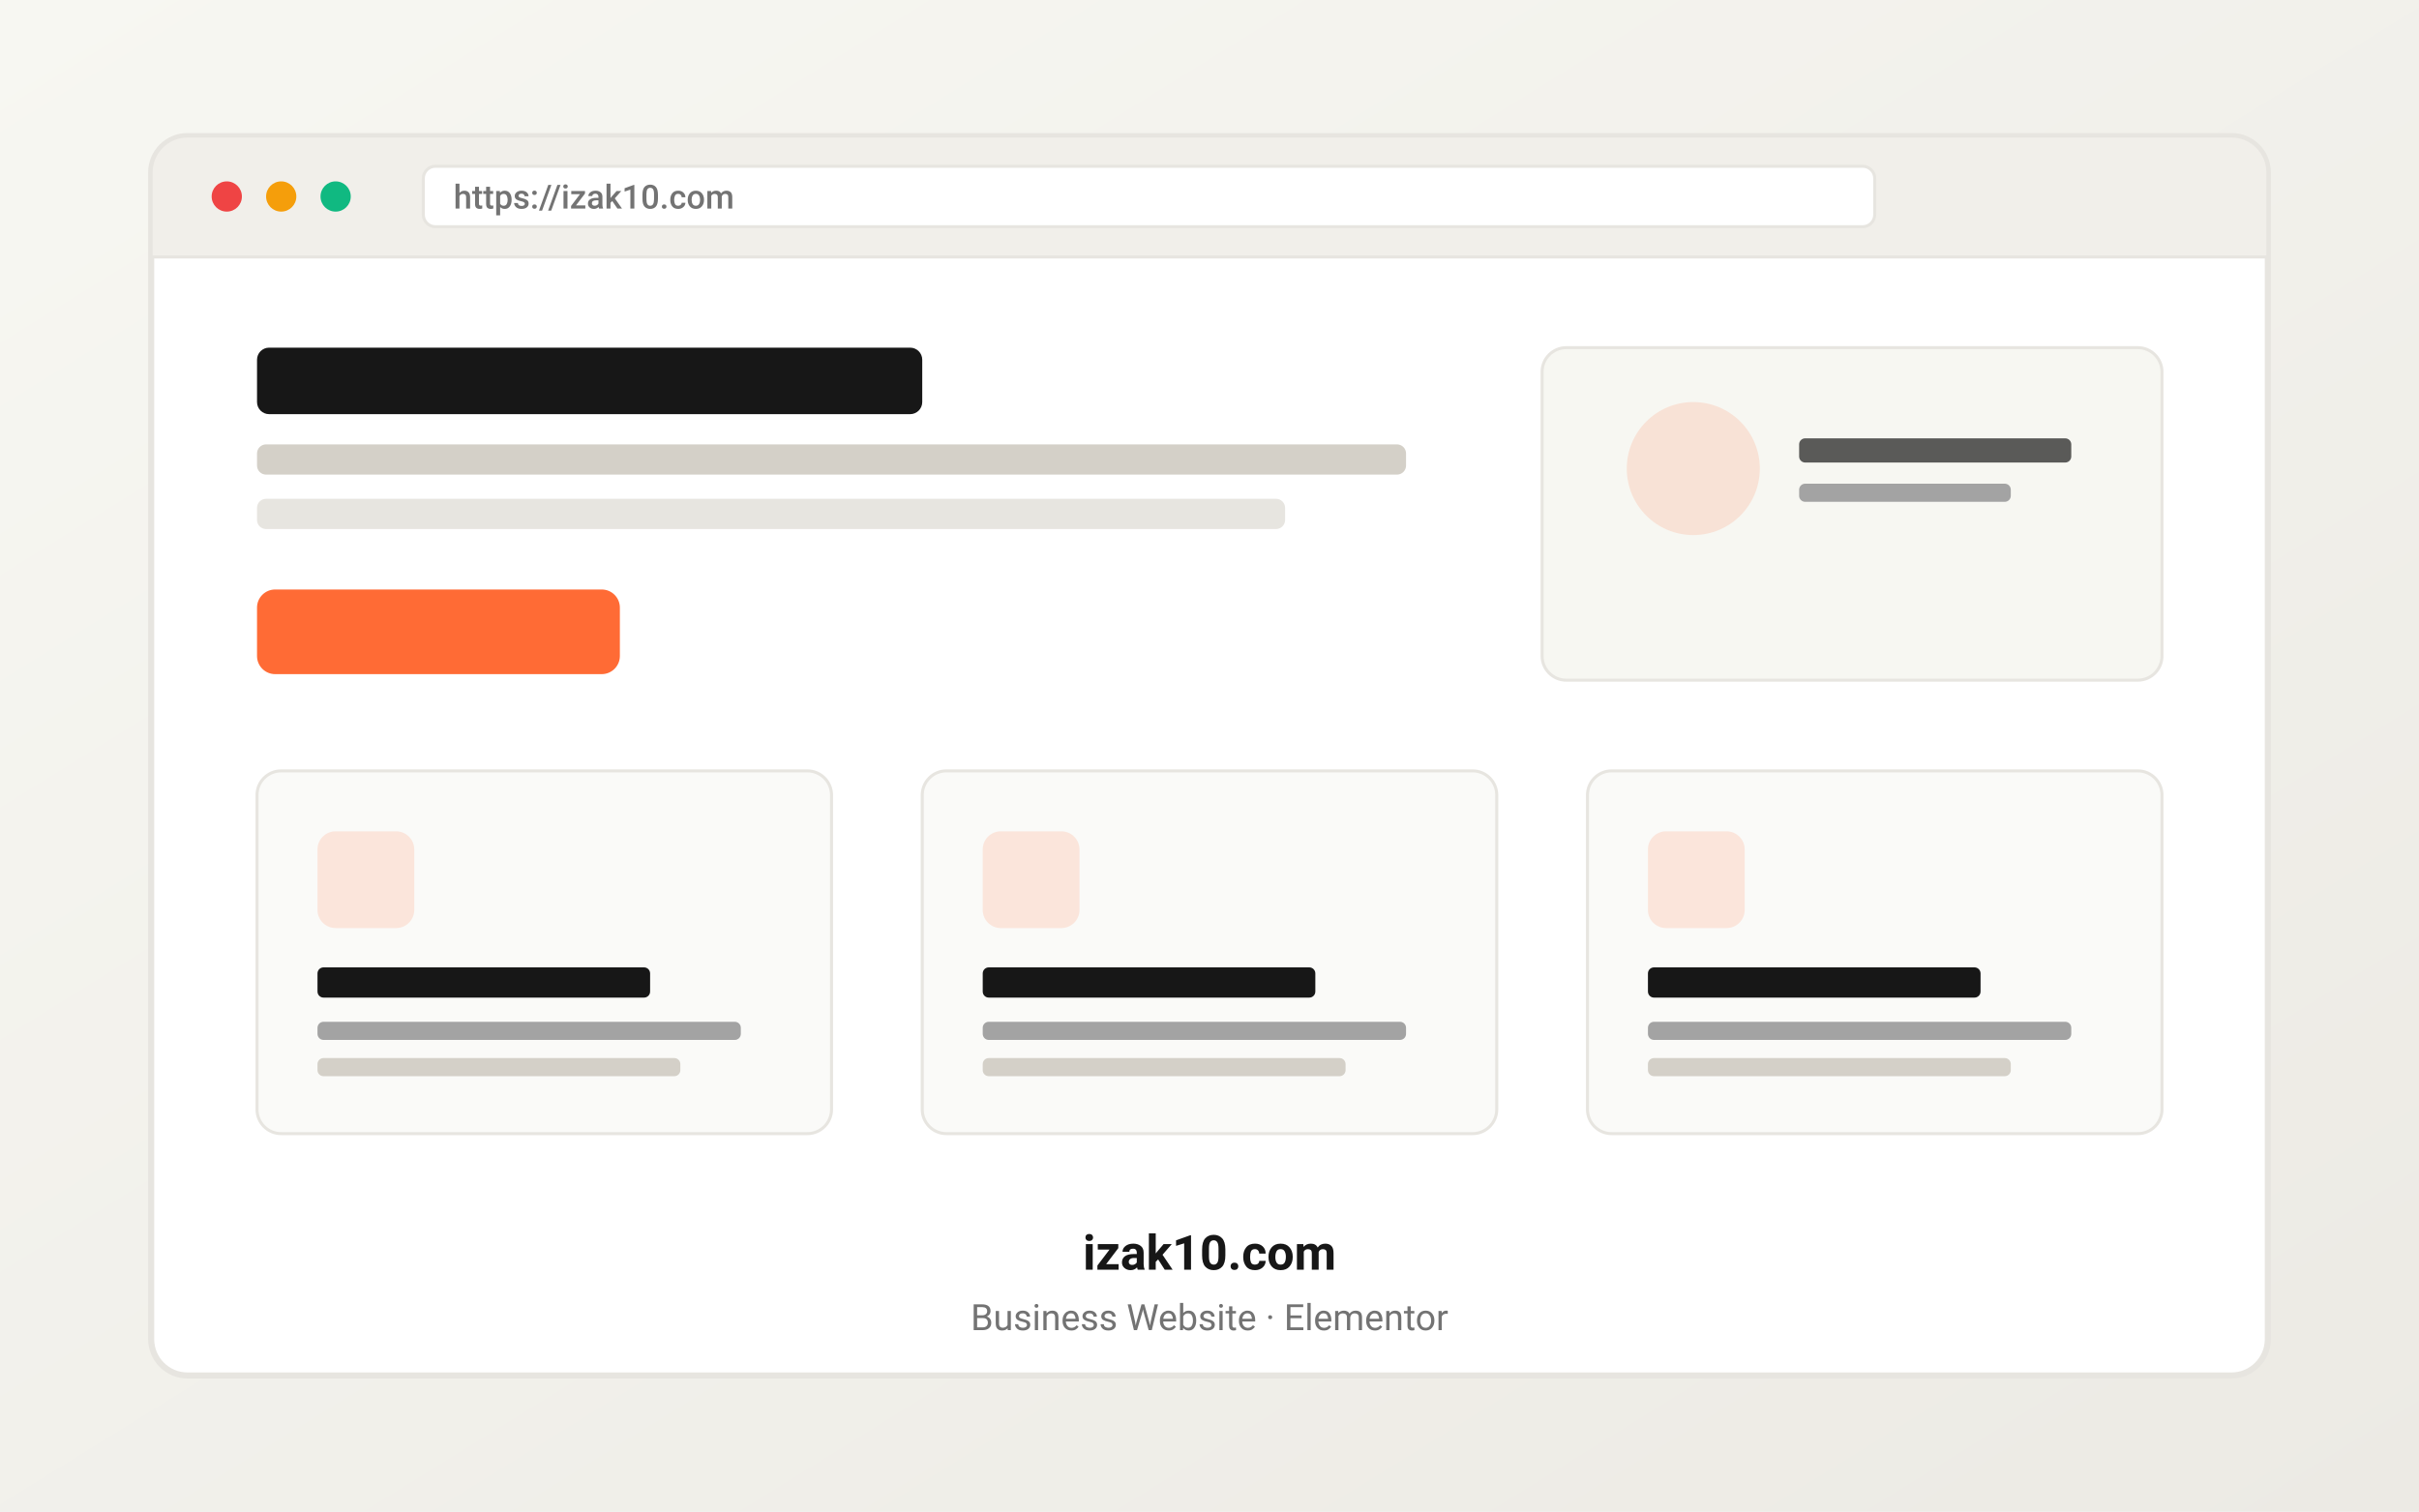
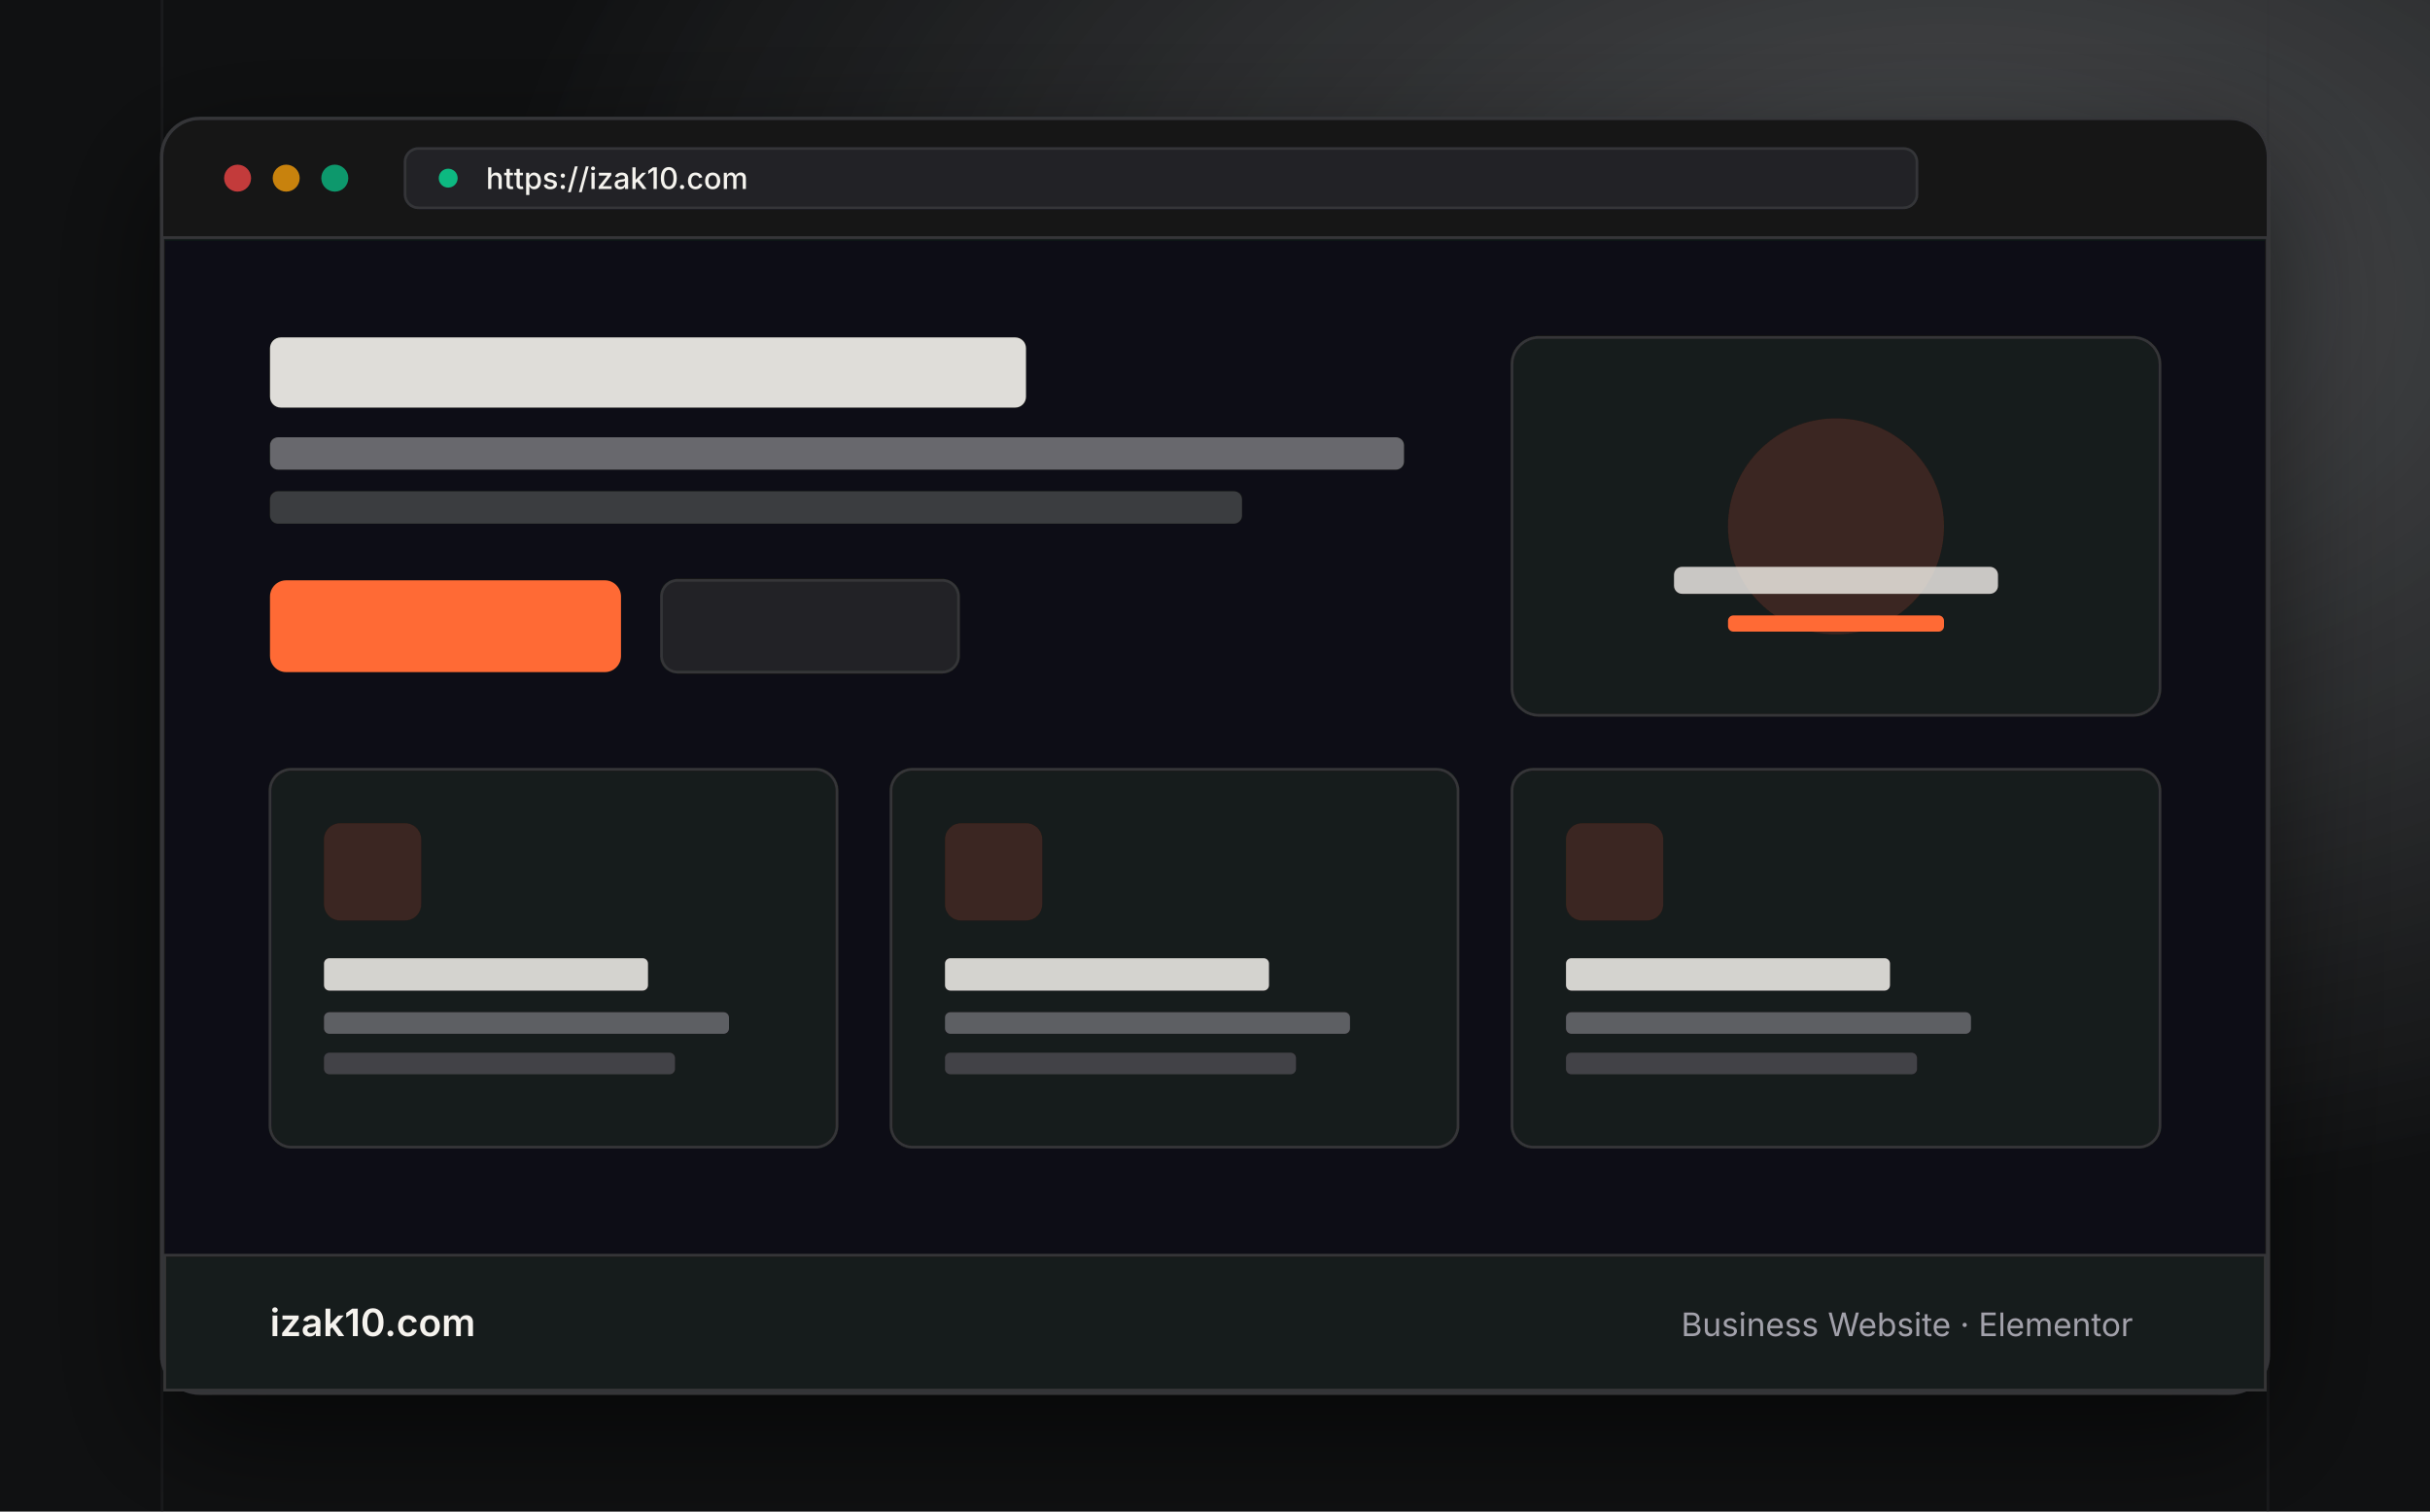
- <svg xmlns="http://www.w3.org/2000/svg" width="800" height="500" viewBox="0 0 800 500">
+ <svg xmlns="http://www.w3.org/2000/svg" width="900" height="560" viewBox="0 0 900 560">
  <defs>
-     <linearGradient id="bg-izak10" x1="0" y1="0" x2="1" y2="1">
-       <stop offset="0%" stop-color="#F7F7F2" />
-       <stop offset="100%" stop-color="#ECEAE4" />
-     </linearGradient>
+     <radialGradient id="grad-izak10" cx="80%" cy="20%" r="60%">
+       <stop offset="0%" stop-color="#222427" stop-opacity="0.8" />
+       <stop offset="100%" stop-color="#101112" stop-opacity="1" />
+     </radialGradient>
+     <filter id="shadow-izak10" x="-10%" y="-10%" width="120%" height="120%">
+       <feDropShadow dx="0" dy="16" stdDeviation="24" flood-color="#000000" flood-opacity="0.6" />
+     </filter>
  </defs>
-   <rect width="800" height="500" fill="url(#bg-izak10)" />
-   <rect x="50" y="45" width="700" height="410" rx="12" fill="#FFFFFF" stroke="#E7E5E0" stroke-width="2" />
-   <path d="M 50 57 A 12 12 0 0 1 62 45 L 738 45 A 12 12 0 0 1 750 57 L 750 85 L 50 85 Z" fill="#F1EFEA" stroke="#E7E5E0" stroke-width="1" />
-   <circle cx="75" cy="65" r="5" fill="#EF4444" />
-   <circle cx="93" cy="65" r="5" fill="#F59E0B" />
-   <circle cx="111" cy="65" r="5" fill="#10B981" />
-   <rect x="140" y="55" width="480" height="20" rx="4" fill="#FFFFFF" stroke="#E7E5E0" stroke-width="1" />
-   <text x="150" y="69" fill="#737373" font-family="-apple-system,BlinkMacSystemFont,Segoe UI,Roboto,sans-serif" font-size="11" font-weight="500">https://izak10.com</text>
-   <rect x="85" y="115" width="220" height="22" rx="4" fill="#171717" />
-   <rect x="85" y="147" width="380" height="10" rx="3" fill="#D4D0C8" />
-   <rect x="85" y="165" width="340" height="10" rx="3" fill="#E7E5E0" />
-   <rect x="85" y="195" width="120" height="28" rx="6" fill="#FF6B35" />
-   <rect x="510" y="115" width="205" height="110" rx="8" fill="#F7F7F2" stroke="#E7E5E0" stroke-width="1" />
-   <circle cx="560" cy="155" r="22" fill="#FF6B35" opacity="0.15" />
-   <rect x="595" y="145" width="90" height="8" rx="2" fill="#171717" opacity="0.7" />
-   <rect x="595" y="160" width="70" height="6" rx="2" fill="#A3A3A3" />
-   <rect x="85" y="255" width="190" height="120" rx="8" fill="#FAFAF8" stroke="#E7E5E0" stroke-width="1" />
-   <rect x="105" y="275" width="32" height="32" rx="6" fill="#FF6B35" opacity="0.15" />
-   <rect x="105" y="320" width="110" height="10" rx="2" fill="#171717" />
-   <rect x="105" y="338" width="140" height="6" rx="2" fill="#A3A3A3" />
-   <rect x="105" y="350" width="120" height="6" rx="2" fill="#D4D0C8" />
-   <rect x="305" y="255" width="190" height="120" rx="8" fill="#FAFAF8" stroke="#E7E5E0" stroke-width="1" />
-   <rect x="325" y="275" width="32" height="32" rx="6" fill="#FF6B35" opacity="0.15" />
-   <rect x="325" y="320" width="110" height="10" rx="2" fill="#171717" />
-   <rect x="325" y="338" width="140" height="6" rx="2" fill="#A3A3A3" />
-   <rect x="325" y="350" width="120" height="6" rx="2" fill="#D4D0C8" />
-   <rect x="525" y="255" width="190" height="120" rx="8" fill="#FAFAF8" stroke="#E7E5E0" stroke-width="1" />
-   <rect x="545" y="275" width="32" height="32" rx="6" fill="#FF6B35" opacity="0.15" />
-   <rect x="545" y="320" width="110" height="10" rx="2" fill="#171717" />
-   <rect x="545" y="338" width="140" height="6" rx="2" fill="#A3A3A3" />
-   <rect x="545" y="350" width="120" height="6" rx="2" fill="#D4D0C8" />
-   <text x="400" y="420" text-anchor="middle" fill="#171717" font-family="-apple-system,BlinkMacSystemFont,Segoe UI,Roboto,sans-serif" font-size="16" font-weight="600">izak10.com</text>
-   <text x="400" y="440" text-anchor="middle" fill="#737373" font-family="-apple-system,BlinkMacSystemFont,Segoe UI,Roboto,sans-serif" font-size="12">Business Website · Elementor</text>
+   <rect width="900" height="560" fill="url(#grad-izak10)" />
+   <line x1="60" y1="0" x2="60" y2="560" stroke="#343538" stroke-width="1" stroke-opacity="0.3" />
+   <line x1="840" y1="0" x2="840" y2="560" stroke="#343538" stroke-width="1" stroke-opacity="0.3" />
+   <g filter="url(#shadow-izak10)">
+     <rect x="60" y="44" width="780" height="472" rx="14" fill="#191A1C" stroke="#343538" stroke-width="1.5" />
+     <path d="M 60 58 A 14 14 0 0 1 74 44 L 826 44 A 14 14 0 0 1 840 58 L 840 88 L 60 88 Z" fill="#141517" stroke="#343538" stroke-width="1" />
+     <circle cx="88" cy="66" r="5" fill="#EF4444" opacity="0.8" />
+     <circle cx="106" cy="66" r="5" fill="#F59E0B" opacity="0.8" />
+     <circle cx="124" cy="66" r="5" fill="#10B981" opacity="0.8" />
+     <rect x="150" y="55" width="560" height="22" rx="5" fill="#222427" stroke="#343538" stroke-width="1" />
+     <circle cx="166" cy="66" r="3.5" fill="#10B981" />
+     <text x="180" y="70" fill="#F5F3EE" font-family="'Space Grotesk', -apple-system, sans-serif" font-size="11" font-weight="500">https://izak10.com</text>
+     <rect x="61" y="89" width="778" height="426" fill="#101112" />
+     <rect x="100" y="125" width="280" height="26" rx="4" fill="#F5F3EE" opacity="0.9" />
+     <rect x="100" y="162" width="420" height="12" rx="3" fill="#A1A1AA" opacity="0.6" />
+     <rect x="100" y="182" width="360" height="12" rx="3" fill="#A1A1AA" opacity="0.3" />
+     <rect x="100" y="215" width="130" height="34" rx="6" fill="#FF6B35" />
+     <rect x="245" y="215" width="110" height="34" rx="6" fill="#222427" stroke="#343538" stroke-width="1" />
+     <rect x="560" y="125" width="240" height="140" rx="10" fill="#191A1C" stroke="#343538" stroke-width="1" />
+     <circle cx="680" cy="195" r="40" fill="#FF6B35" opacity="0.15" />
+     <rect x="620" y="210" width="120" height="10" rx="3" fill="#F5F3EE" opacity="0.8" />
+     <rect x="640" y="228" width="80" height="6" rx="2" fill="#FF6B35" />
+     <rect x="100" y="285" width="210" height="140" rx="8" fill="#191A1C" stroke="#343538" stroke-width="1" />
+     <rect x="120" y="305" width="36" height="36" rx="6" fill="#FF6B35" opacity="0.15" />
+     <rect x="120" y="355" width="120" height="12" rx="2" fill="#F5F3EE" opacity="0.85" />
+     <rect x="120" y="375" width="150" height="8" rx="2" fill="#A1A1AA" opacity="0.5" />
+     <rect x="120" y="390" width="130" height="8" rx="2" fill="#A1A1AA" opacity="0.3" />
+     <rect x="330" y="285" width="210" height="140" rx="8" fill="#191A1C" stroke="#343538" stroke-width="1" />
+     <rect x="350" y="305" width="36" height="36" rx="6" fill="#FF6B35" opacity="0.15" />
+     <rect x="350" y="355" width="120" height="12" rx="2" fill="#F5F3EE" opacity="0.85" />
+     <rect x="350" y="375" width="150" height="8" rx="2" fill="#A1A1AA" opacity="0.5" />
+     <rect x="350" y="390" width="130" height="8" rx="2" fill="#A1A1AA" opacity="0.3" />
+     <rect x="560" y="285" width="240" height="140" rx="8" fill="#191A1C" stroke="#343538" stroke-width="1" />
+     <rect x="580" y="305" width="36" height="36" rx="6" fill="#FF6B35" opacity="0.15" />
+     <rect x="580" y="355" width="120" height="12" rx="2" fill="#F5F3EE" opacity="0.85" />
+     <rect x="580" y="375" width="150" height="8" rx="2" fill="#A1A1AA" opacity="0.5" />
+     <rect x="580" y="390" width="130" height="8" rx="2" fill="#A1A1AA" opacity="0.3" />
+     <rect x="61" y="465" width="778" height="50" fill="#191A1C" stroke="#343538" stroke-width="1" />
+     <text x="100" y="495" fill="#F5F3EE" font-family="'Space Grotesk', -apple-system, sans-serif" font-size="14" font-weight="600">izak10.com</text>
+     <text x="790" y="495" text-anchor="end" fill="#A1A1AA" font-family="-apple-system, sans-serif" font-size="12">Business Website · Elementor</text>
+   </g>
</svg>
